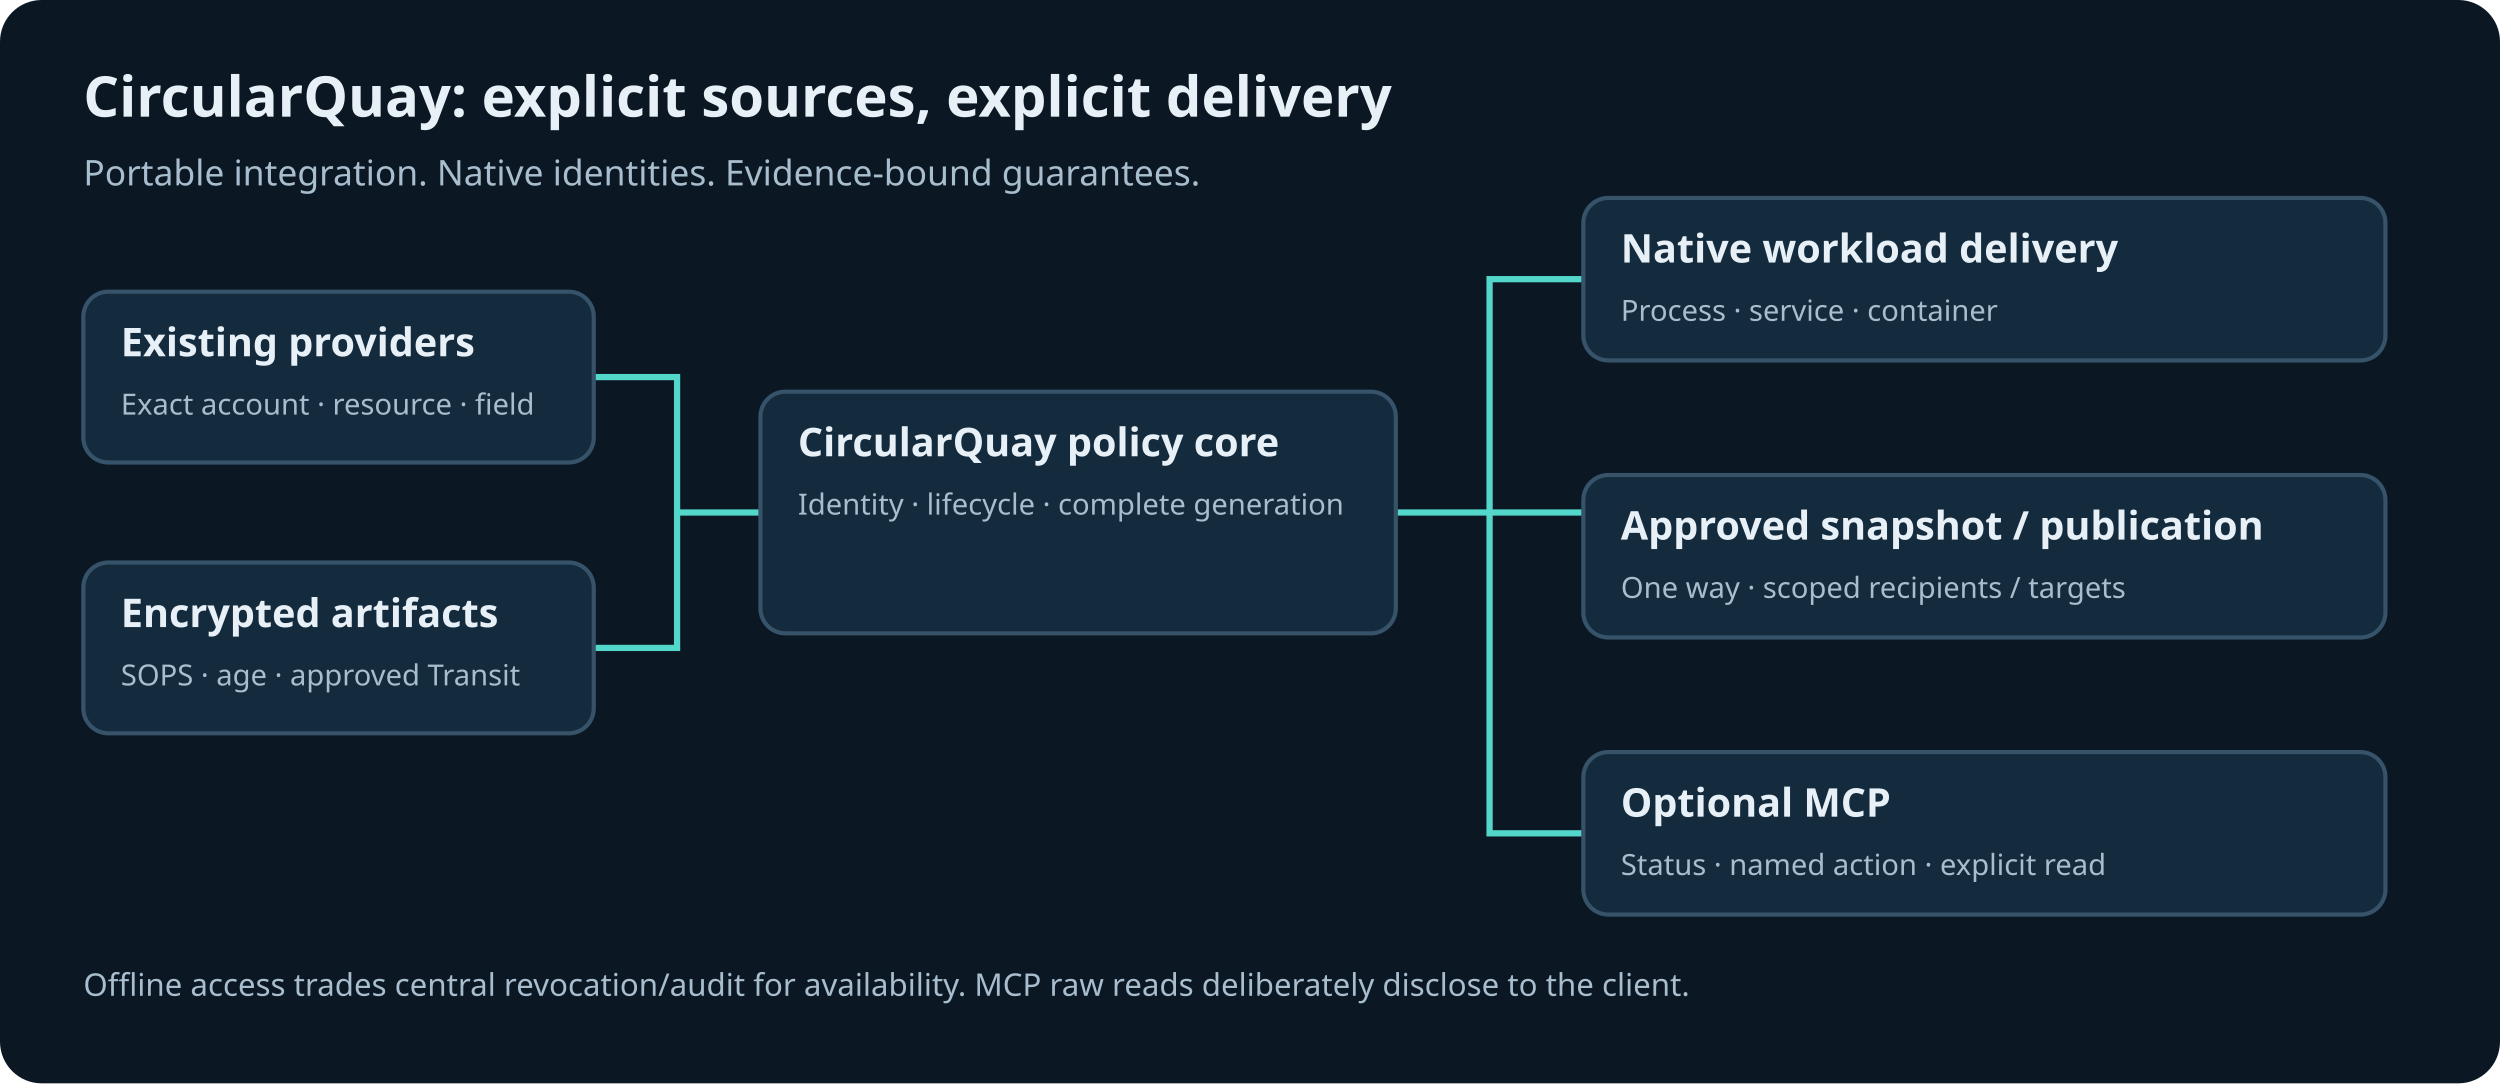
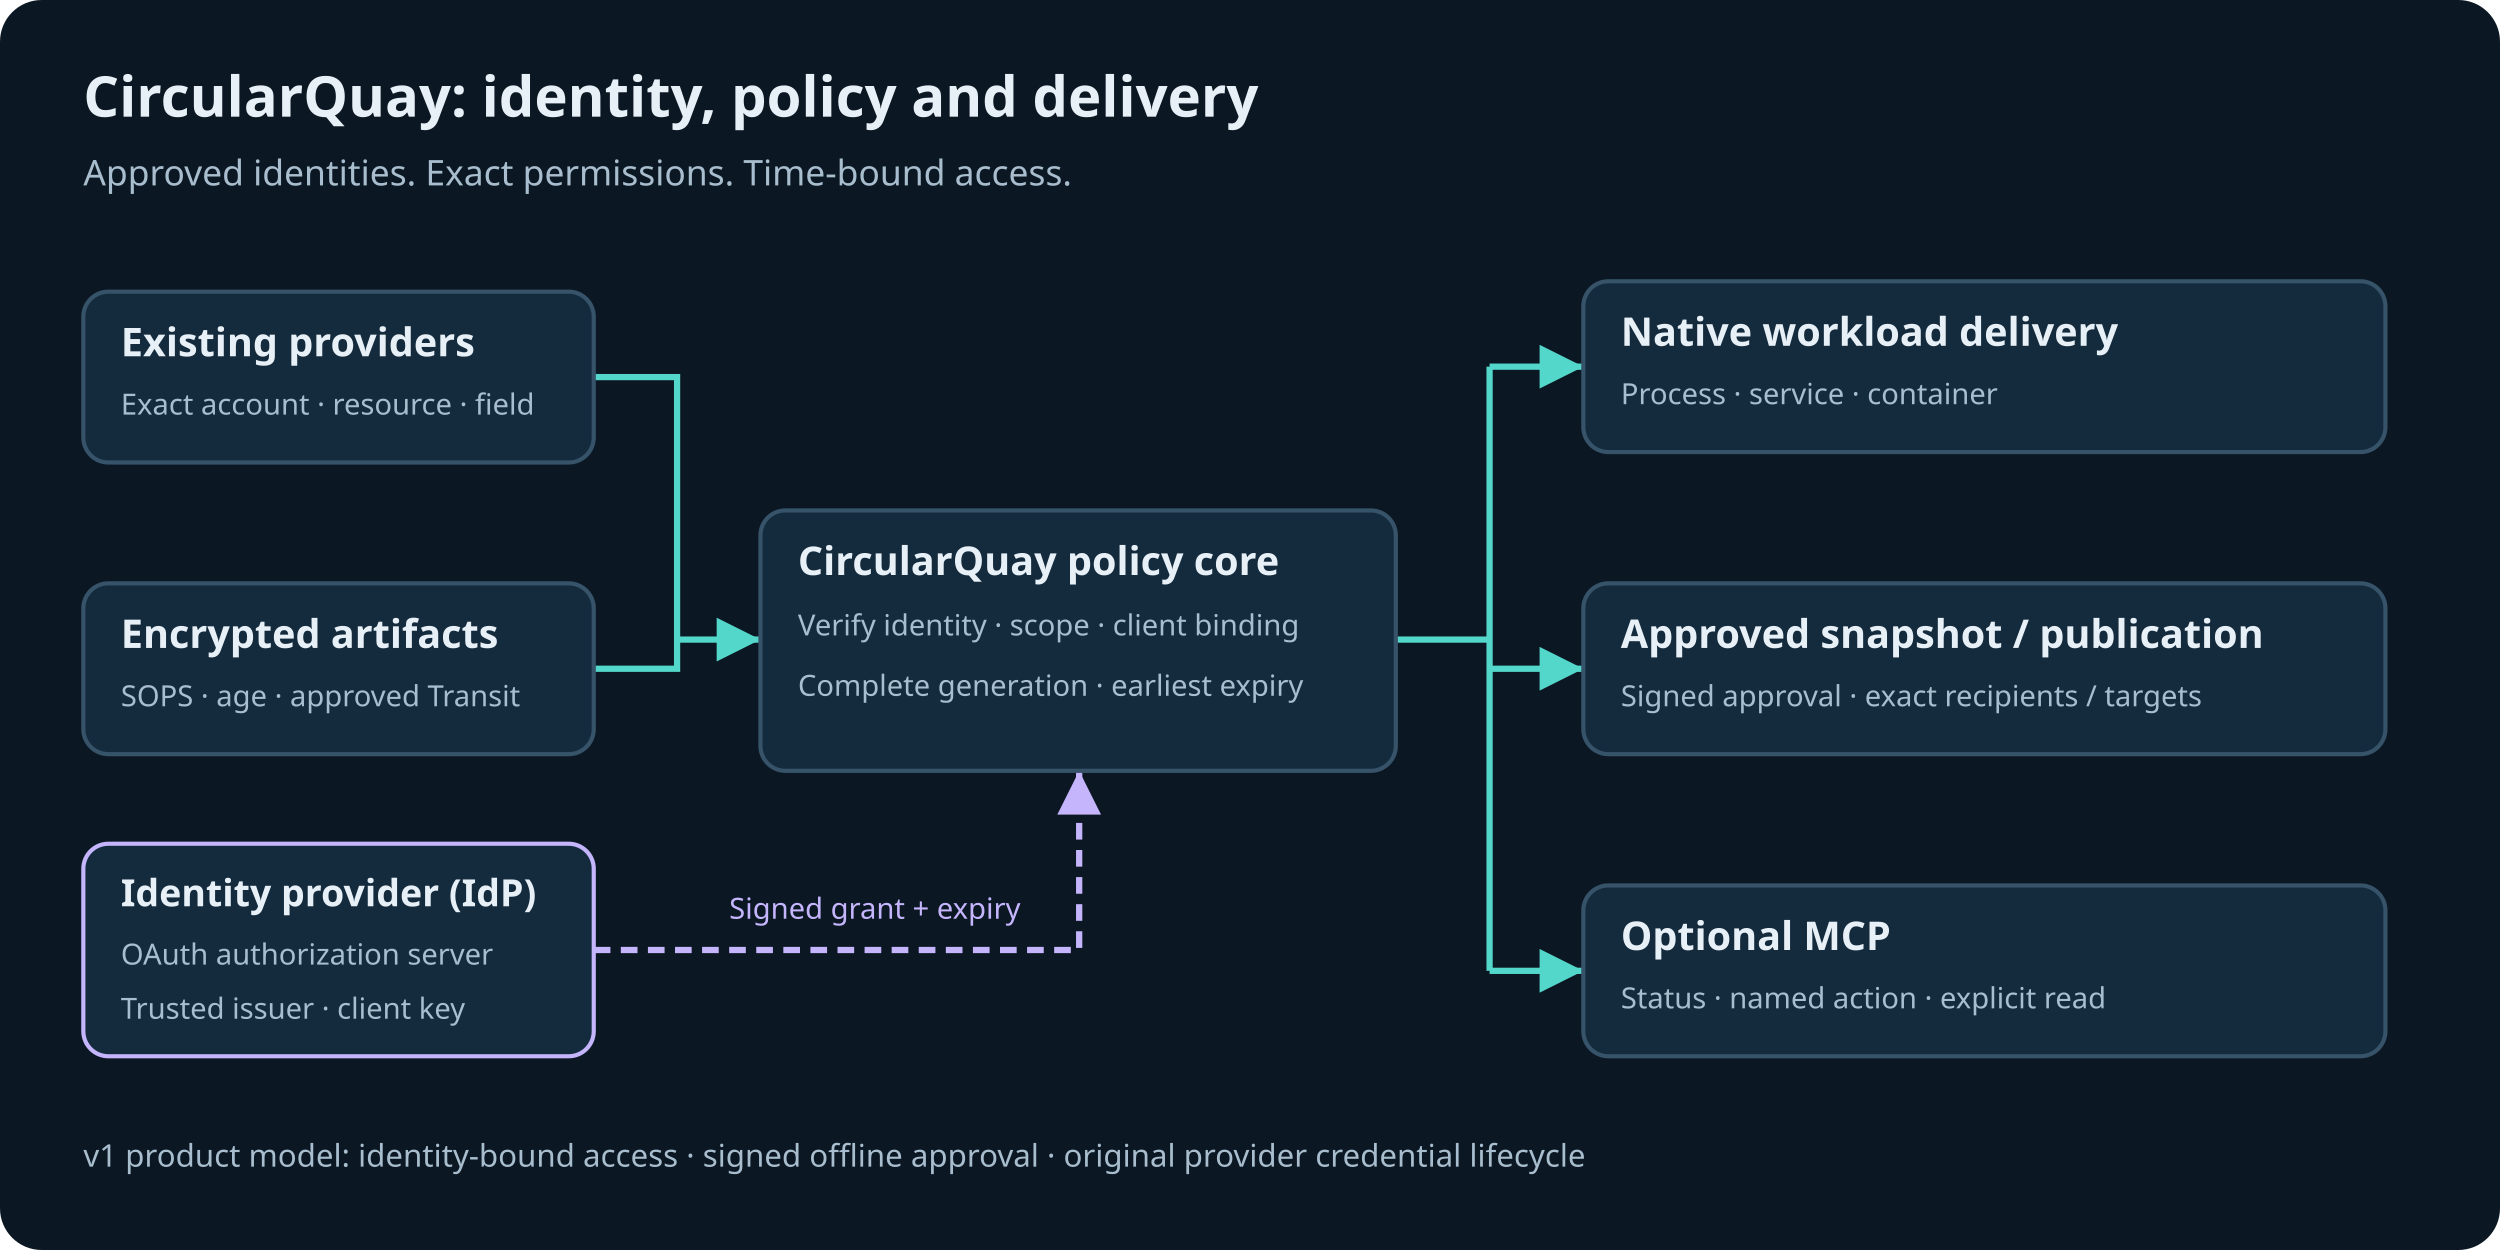
- <svg xmlns="http://www.w3.org/2000/svg" width="1200" height="520" viewBox="0 0 1200 520" role="img" aria-labelledby="title desc">
-   <rect width="1200" height="520" rx="20" fill="#0b1723" />
+ <svg xmlns="http://www.w3.org/2000/svg" width="1200" height="600" viewBox="0 0 1200 600" role="img" aria-labelledby="title desc">
+   <defs>
+     <marker id="delivery-arrow" viewBox="0 0 10 10" refX="10" refY="5" markerWidth="7" markerHeight="7" orient="auto-start-reverse">
+       <path d="M0 0 L10 5 L0 10 Z" fill="#53d7ca" />
+     </marker>
+     <marker id="identity-arrow" viewBox="0 0 10 10" refX="10" refY="5" markerWidth="7" markerHeight="7" orient="auto-start-reverse">
+       <path d="M0 0 L10 5 L0 10 Z" fill="#c4b5fd" />
+     </marker>
+   </defs>
+   <rect width="1200" height="600" rx="20" fill="#0b1723" />
  <g font-family="system-ui, sans-serif">
-     <text x="40" y="56" fill="#e8f0f7" font-size="27" font-weight="700">CircularQuay: explicit sources, explicit delivery</text>
-     <text x="40" y="89" fill="#a8bdcd" font-size="17">Portable integration. Native identities. Evidence-bound guarantees.</text>
-     <path d="M285 181 H325 V246 H365 M285 311 H325 V246 M670 246 H715 V134 H760 M715 246 H760 M715 246 V400 H760" fill="none" stroke="#53d7ca" stroke-width="3" />
+     <text x="40" y="56" fill="#e8f0f7" font-size="27" font-weight="700">CircularQuay: identity, policy and delivery</text>
+     <text x="40" y="89" fill="#a8bdcd" font-size="17">Approved identities. Exact permissions. Time-bound access.</text>
+     <g fill="none" stroke="#53d7ca" stroke-width="3">
+       <path d="M285 181 H325 V307 M285 321 H325 V307" />
+       <path d="M325 307 H365" marker-end="url(#delivery-arrow)" />
+       <path d="M670 307 H715 M715 176 V466" />
+       <path d="M715 176 H760" marker-end="url(#delivery-arrow)" />
+       <path d="M715 321 H760" marker-end="url(#delivery-arrow)" />
+       <path d="M715 466 H760" marker-end="url(#delivery-arrow)" />
+     </g>
+     <path d="M285 456 H518 V370" fill="none" stroke="#c4b5fd" stroke-width="3" stroke-dasharray="8 5" marker-end="url(#identity-arrow)" />
+     <text x="350" y="441" fill="#c4b5fd" font-size="14">Signed grant + expiry</text>
    <rect x="40" y="140" width="245" height="82" rx="12" fill="#142b3d" stroke="#365369" stroke-width="2" />
    <text x="58" y="171" fill="#e8f0f7" font-size="19" font-weight="650">Existing providers</text>
    <text x="58" y="199" fill="#a8bdcd" font-size="14">Exact account · resource · field</text>
-     <rect x="40" y="270" width="245" height="82" rx="12" fill="#142b3d" stroke="#365369" stroke-width="2" />
-     <text x="58" y="301" fill="#e8f0f7" font-size="19" font-weight="650">Encrypted artifacts</text>
-     <text x="58" y="329" fill="#a8bdcd" font-size="14">SOPS · age · approved Transit</text>
-     <rect x="365" y="188" width="305" height="116" rx="12" fill="#142b3d" stroke="#365369" stroke-width="2" />
-     <text x="383" y="219" fill="#e8f0f7" font-size="19" font-weight="650">CircularQuay policy core</text>
-     <text x="383" y="247" fill="#a8bdcd" font-size="14">Identity · lifecycle · complete generation</text>
-     <rect x="760" y="95" width="385" height="78" rx="12" fill="#142b3d" stroke="#365369" stroke-width="2" />
-     <text x="778" y="126" fill="#e8f0f7" font-size="19" font-weight="650">Native workload delivery</text>
-     <text x="778" y="154" fill="#a8bdcd" font-size="14">Process · service · container</text>
-     <rect x="760" y="228" width="385" height="78" rx="12" fill="#142b3d" stroke="#365369" stroke-width="2" />
-     <text x="778" y="259" fill="#e8f0f7" font-size="19" font-weight="650">Approved snapshot / publication</text>
-     <text x="778" y="287" fill="#a8bdcd" font-size="14">One way · scoped recipients / targets</text>
-     <rect x="760" y="361" width="385" height="78" rx="12" fill="#142b3d" stroke="#365369" stroke-width="2" />
-     <text x="778" y="392" fill="#e8f0f7" font-size="19" font-weight="650">Optional MCP</text>
-     <text x="778" y="420" fill="#a8bdcd" font-size="14">Status · named action · explicit read</text>
-     <text x="40" y="478" fill="#a8bdcd" font-size="15">Offline access trades central revocation/audit for availability. MCP raw reads deliberately disclose to the client.</text>
+     <rect x="40" y="280" width="245" height="82" rx="12" fill="#142b3d" stroke="#365369" stroke-width="2" />
+     <text x="58" y="311" fill="#e8f0f7" font-size="19" font-weight="650">Encrypted artifacts</text>
+     <text x="58" y="339" fill="#a8bdcd" font-size="14">SOPS · age · approved Transit</text>
+     <rect x="40" y="405" width="245" height="102" rx="12" fill="#142b3d" stroke="#c4b5fd" stroke-width="2" />
+     <text x="58" y="435" fill="#e8f0f7" font-size="18" font-weight="650">Identity provider (IdP)</text>
+     <text x="58" y="463" fill="#a8bdcd" font-size="14">OAuth authorization server</text>
+     <text x="58" y="489" fill="#a8bdcd" font-size="14">Trusted issuer · client key</text>
+     <rect x="365" y="245" width="305" height="125" rx="12" fill="#142b3d" stroke="#365369" stroke-width="2" />
+     <text x="383" y="276" fill="#e8f0f7" font-size="19" font-weight="650">CircularQuay policy core</text>
+     <text x="383" y="305" fill="#a8bdcd" font-size="14">Verify identity · scope · client binding</text>
+     <text x="383" y="334" fill="#a8bdcd" font-size="14">Complete generation · earliest expiry</text>
+     <rect x="760" y="135" width="385" height="82" rx="12" fill="#142b3d" stroke="#365369" stroke-width="2" />
+     <text x="778" y="166" fill="#e8f0f7" font-size="19" font-weight="650">Native workload delivery</text>
+     <text x="778" y="194" fill="#a8bdcd" font-size="14">Process · service · container</text>
+     <rect x="760" y="280" width="385" height="82" rx="12" fill="#142b3d" stroke="#365369" stroke-width="2" />
+     <text x="778" y="311" fill="#e8f0f7" font-size="19" font-weight="650">Approved snapshot / publication</text>
+     <text x="778" y="339" fill="#a8bdcd" font-size="14">Signed approval · exact recipients / targets</text>
+     <rect x="760" y="425" width="385" height="82" rx="12" fill="#142b3d" stroke="#365369" stroke-width="2" />
+     <text x="778" y="456" fill="#e8f0f7" font-size="19" font-weight="650">Optional MCP</text>
+     <text x="778" y="484" fill="#a8bdcd" font-size="14">Status · named action · explicit read</text>
+     <text x="40" y="560" fill="#a8bdcd" font-size="15">v1 product model: identity-bound access · signed offline approval · original provider credential lifecycle</text>
  </g>
</svg>
